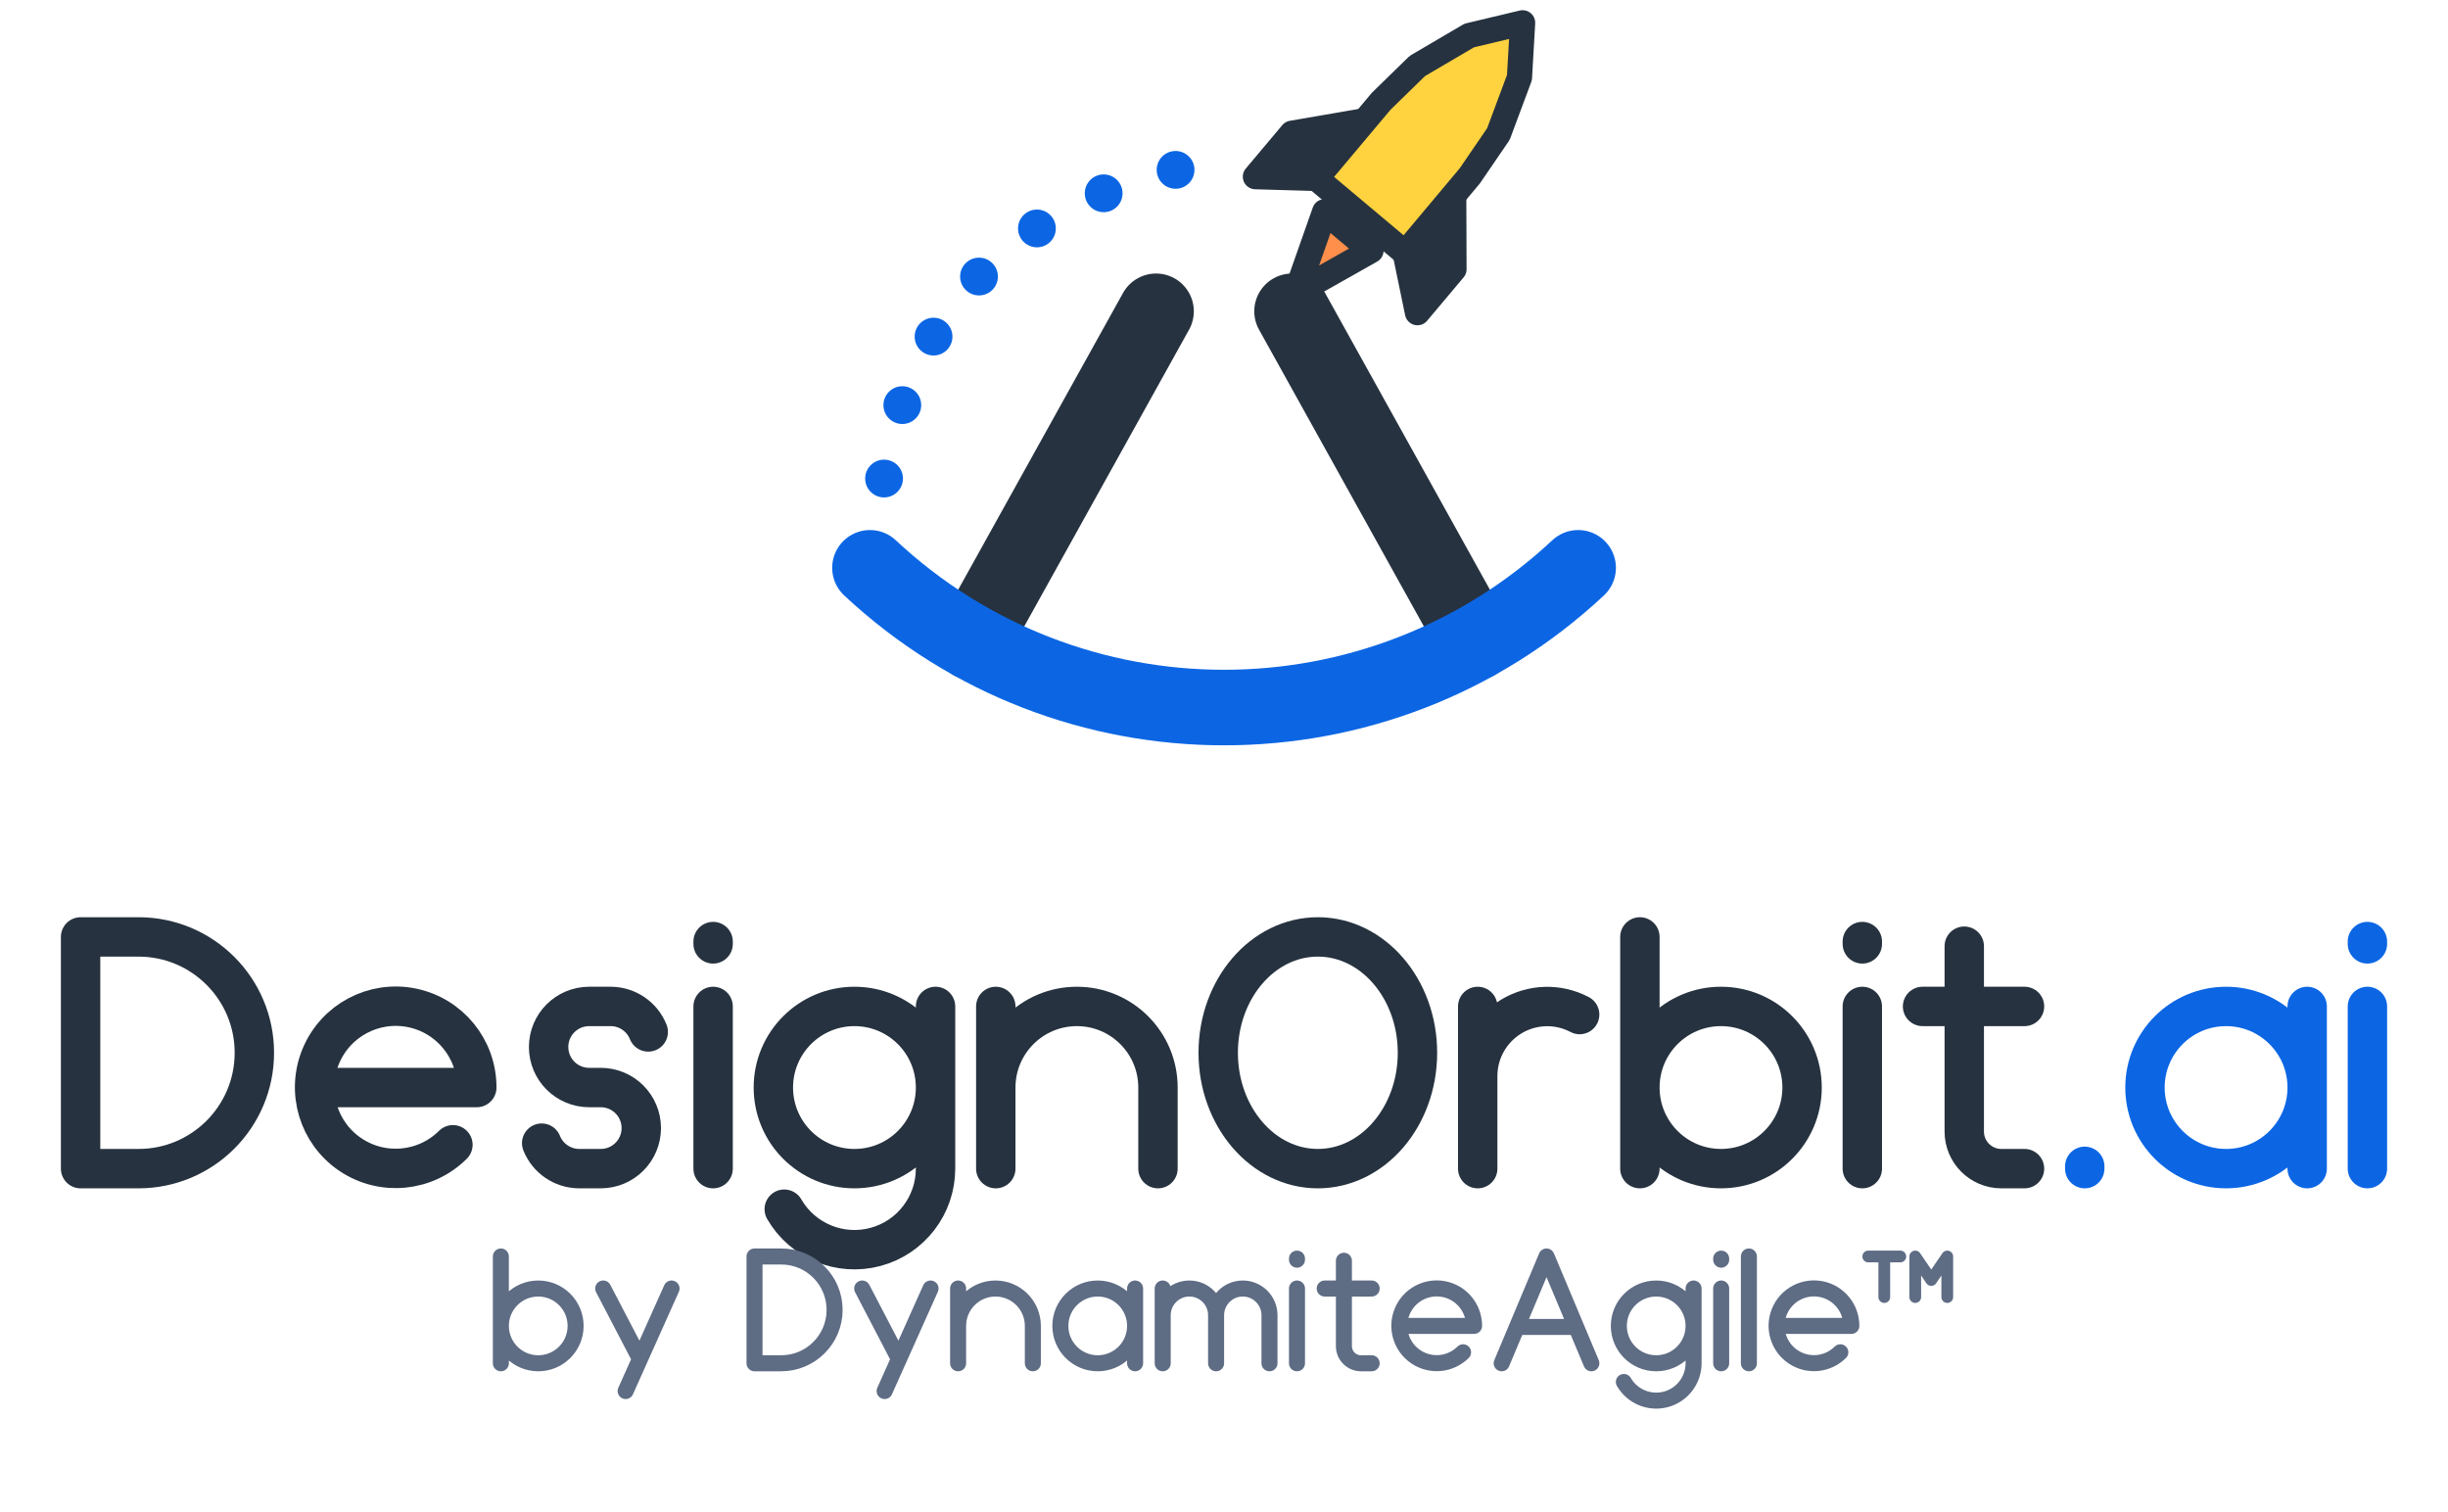
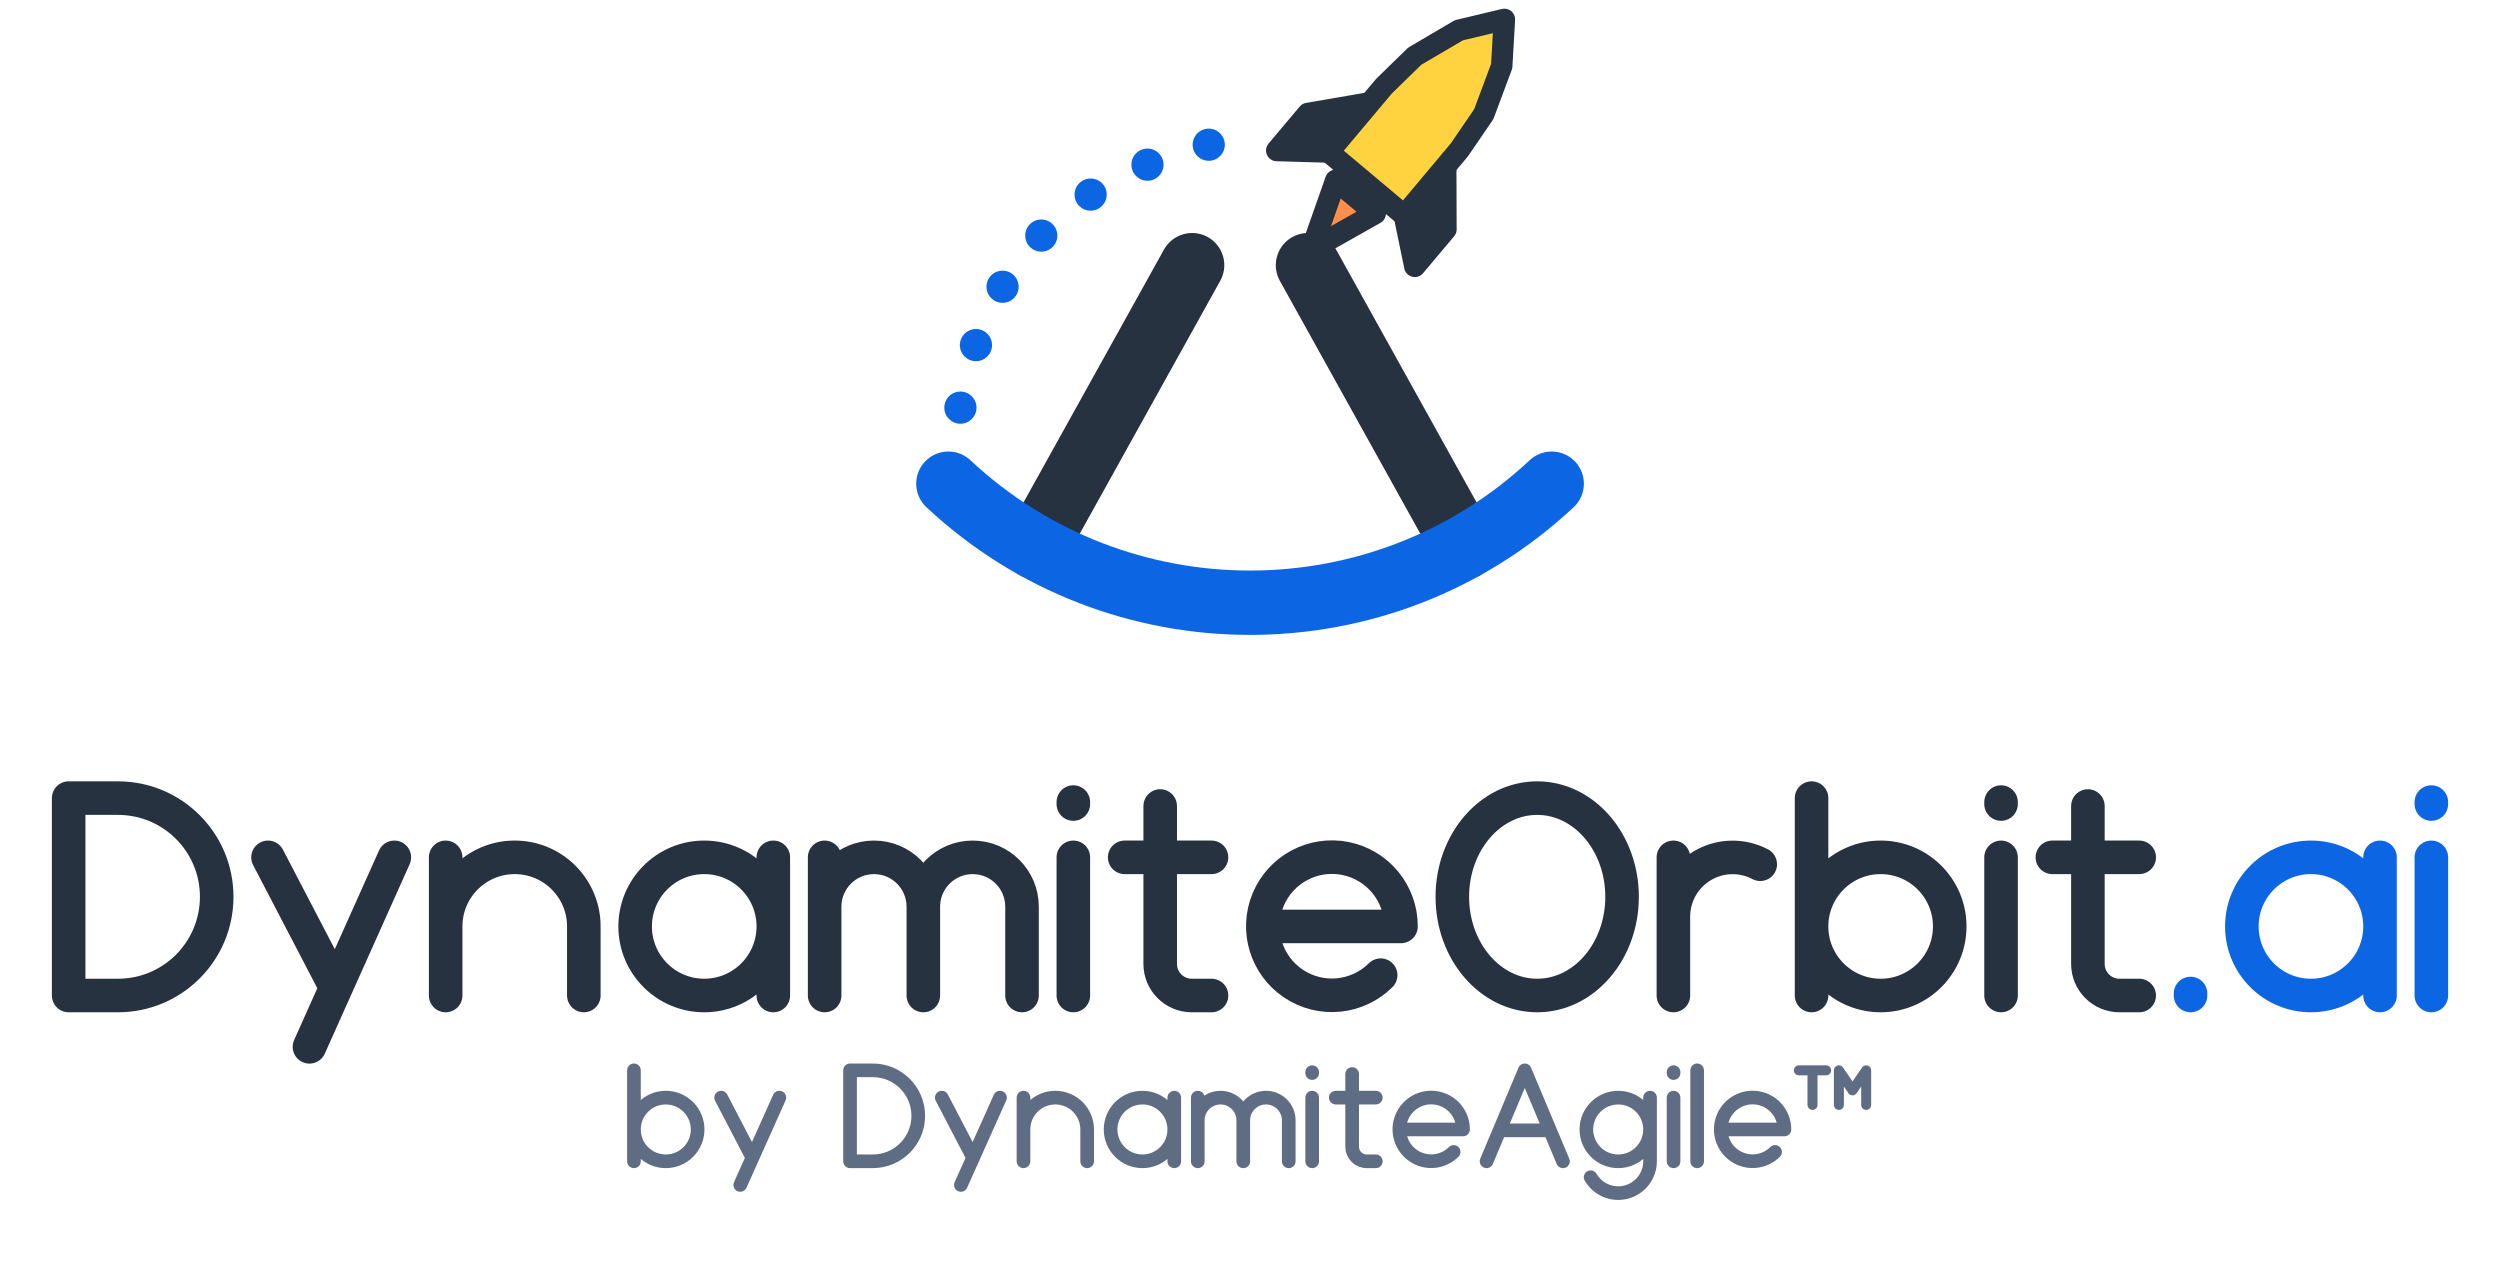
- <svg xmlns="http://www.w3.org/2000/svg" viewBox="0 0 243.01 150" role="img" aria-label="DesignOrbit.ai">
-   <g transform="translate(81.51 0) scale(1.25)">
+ <svg xmlns="http://www.w3.org/2000/svg" viewBox="0 0 291.31 150" role="img" aria-label="DynamiteOrbit.ai">
+   <g transform="translate(105.66 0) scale(1.25)">
    <path d="M26.6 24.72L12 51" fill="none" stroke="#26323f" stroke-width="6" stroke-linecap="round" />
    <path d="M37.4 24.72L52 51" fill="none" stroke="#26323f" stroke-width="6" stroke-linecap="round" />
    <path d="M60.12 45.09A41.18 41.18 0 0 1 3.88 45.09" fill="none" stroke="#0c66e4" stroke-width="6" stroke-linecap="round" />
    <circle cx="5" cy="38" r="1.5" fill="#0c66e4" />
    <circle cx="6.45" cy="32.17" r="1.5" fill="#0c66e4" />
    <circle cx="8.93" cy="26.73" r="1.5" fill="#0c66e4" />
    <circle cx="12.54" cy="21.96" r="1.5" fill="#0c66e4" />
    <circle cx="17.14" cy="18.14" r="1.5" fill="#0c66e4" />
    <circle cx="22.44" cy="15.35" r="1.5" fill="#0c66e4" />
    <circle cx="28.15" cy="13.49" r="1.5" fill="#0c66e4" />
    <path d="M39.99 16.81L37.72 23.26L43.67 19.9Z" fill="#ff8f4a" stroke="#26323f" stroke-width="2" stroke-linejoin="round" />
    <path d="M43.19 9.58L37.39 10.58L34.49 14.03L39.33 14.17Z" fill="#26323f" stroke="#26323f" stroke-width="2" stroke-linejoin="round" />
    <path d="M50.24 15.49L50.26 21.38L47.36 24.83L46.38 20.09Z" fill="#26323f" stroke="#26323f" stroke-width="2" stroke-linejoin="round" />
    <path d="M55.71 1.81L55.46 6.16L53.79 10.64L51.52 13.96L46.38 20.09L39.33 14.17L44.48 8.04L47.35 5.24L51.47 2.82Z" fill="#ffd23f" stroke="#26323f" stroke-width="2" stroke-linejoin="round" />
  </g>
  <g fill="none" stroke="#26323f" stroke-width="1.7" stroke-linecap="round" stroke-linejoin="round">
    <path transform="translate(8 116) scale(2.3)" d="M0 -10V0H2.5A5 5 0 0 0 2.5 -10H0" />
-     <path transform="translate(31.23 116) scale(2.3)" d="M0 -3.5H7A3.5 3.5 0 1 0 5.97 -1.03" />
-     <path transform="translate(53.31 116) scale(2.3)" d="M4.8 -5.9A1.75 1.75 0 0 0 3.2 -7H2.25A1.75 1.75 0 0 0 2.25 -3.5H2.75A1.75 1.75 0 0 1 2.75 0H1.8A1.75 1.75 0 0 1 .2 -1.1" />
-     <path transform="translate(70.79 116) scale(2.3)" d="M0 -7V0M0 -9.8V-9.7" />
-     <path transform="translate(76.77 116) scale(2.3)" d="M7 -3.5A3.5 3.5 0 1 0 0 -3.5A3.5 3.5 0 1 0 7 -3.5M7 -7V0A3.5 3.5 0 0 1 .47 1.75" />
-     <path transform="translate(98.85 116) scale(2.3)" d="M0 -7V0M0 -3.5A3.5 3.5 0 0 1 7 -3.5V0" />
-     <path transform="translate(120.93 116) scale(2.3)" d="M4.3 -10A4.3 5 0 1 0 4.3 0A4.3 5 0 1 0 4.3 -10" />
-     <path transform="translate(146.69 116) scale(2.3)" d="M0 -7V0M0 -4A3 3 0 0 1 4.4 -6.65" />
-     <path transform="translate(162.79 116) scale(2.3)" d="M0 -10V0M7 -3.5A3.5 3.5 0 1 0 0 -3.5A3.5 3.5 0 1 0 7 -3.5" />
-     <path transform="translate(184.87 116) scale(2.3)" d="M0 -7V0M0 -9.8V-9.7" />
-     <path transform="translate(190.85 116) scale(2.3)" d="M1.8 -9.6V-1.6A1.6 1.6 0 0 0 3.4 0H4.4M0 -7H4.4" />
+     <path transform="translate(31.23 116) scale(2.3)" d="M0 -7L3.44 -.4M6.4 -7L2.1 2.6" />
+     <path transform="translate(51.93 116) scale(2.3)" d="M0 -7V0M0 -3.5A3.5 3.5 0 0 1 7 -3.5V0" />
+     <path transform="translate(74.01 116) scale(2.3)" d="M7 -3.5A3.5 3.5 0 1 0 0 -3.5A3.5 3.5 0 1 0 7 -3.5M7 -7V0" />
+     <path transform="translate(96.09 116) scale(2.3)" d="M0 -7V0M0 -4.5A2.5 2.5 0 0 1 5 -4.5V0M5 -4.5A2.5 2.5 0 0 1 10 -4.5V0" />
+     <path transform="translate(125.07 116) scale(2.3)" d="M0 -7V0M0 -9.8V-9.7" />
+     <path transform="translate(131.05 116) scale(2.3)" d="M1.8 -9.6V-1.6A1.6 1.6 0 0 0 3.4 0H4.4M0 -7H4.4" />
+     <path transform="translate(147.15 116) scale(2.3)" d="M0 -3.5H7A3.5 3.5 0 1 0 5.97 -1.03" />
+     <path transform="translate(169.23 116) scale(2.3)" d="M4.3 -10A4.3 5 0 1 0 4.3 0A4.3 5 0 1 0 4.3 -10" />
+     <path transform="translate(194.99 116) scale(2.3)" d="M0 -7V0M0 -4A3 3 0 0 1 4.4 -6.65" />
+     <path transform="translate(211.09 116) scale(2.3)" d="M0 -10V0M7 -3.5A3.5 3.5 0 1 0 0 -3.5A3.5 3.5 0 1 0 7 -3.5" />
+     <path transform="translate(233.17 116) scale(2.3)" d="M0 -7V0M0 -9.8V-9.7" />
+     <path transform="translate(239.15 116) scale(2.3)" d="M1.8 -9.6V-1.6A1.6 1.6 0 0 0 3.4 0H4.4M0 -7H4.4" />
  </g>
  <g fill="none" stroke="#0c66e4" stroke-width="1.7" stroke-linecap="round" stroke-linejoin="round">
-     <path transform="translate(206.95 116) scale(2.3)" d="M0 -.1V0" />
-     <path transform="translate(212.93 116) scale(2.3)" d="M7 -3.5A3.5 3.5 0 1 0 0 -3.5A3.5 3.5 0 1 0 7 -3.5M7 -7V0" />
-     <path transform="translate(235.01 116) scale(2.3)" d="M0 -7V0M0 -9.8V-9.7" />
+     <path transform="translate(255.25 116) scale(2.3)" d="M0 -.1V0" />
+     <path transform="translate(261.23 116) scale(2.3)" d="M7 -3.5A3.5 3.5 0 1 0 0 -3.5A3.5 3.5 0 1 0 7 -3.5M7 -7V0" />
+     <path transform="translate(283.31 116) scale(2.3)" d="M0 -7V0M0 -9.8V-9.7" />
  </g>
  <g fill="none" stroke="#5e6c84" stroke-width="1.5" stroke-linecap="round" stroke-linejoin="round">
-     <path transform="translate(49.72 135.32) scale(1.06)" d="M0 -10V0M7 -3.5A3.5 3.5 0 1 0 0 -3.5A3.5 3.5 0 1 0 7 -3.5" />
-     <path transform="translate(59.88 135.32) scale(1.06)" d="M0 -7L3.44 -.4M6.4 -7L2.1 2.6" />
-     <path transform="translate(74.9 135.32) scale(1.06)" d="M0 -10V0H2.5A5 5 0 0 0 2.5 -10H0" />
-     <path transform="translate(85.59 135.32) scale(1.06)" d="M0 -7L3.44 -.4M6.4 -7L2.1 2.6" />
-     <path transform="translate(95.11 135.32) scale(1.06)" d="M0 -7V0M0 -3.5A3.5 3.5 0 0 1 7 -3.5V0" />
-     <path transform="translate(105.26 135.32) scale(1.06)" d="M7 -3.5A3.5 3.5 0 1 0 0 -3.5A3.5 3.5 0 1 0 7 -3.5M7 -7V0" />
-     <path transform="translate(115.42 135.32) scale(1.06)" d="M0 -7V0M0 -4.5A2.5 2.5 0 0 1 5 -4.5V0M5 -4.5A2.5 2.5 0 0 1 10 -4.5V0" />
-     <path transform="translate(128.75 135.32) scale(1.06)" d="M0 -7V0M0 -9.8V-9.7" />
-     <path transform="translate(131.5 135.32) scale(1.06)" d="M1.8 -9.6V-1.6A1.6 1.6 0 0 0 3.4 0H4.4M0 -7H4.4" />
-     <path transform="translate(138.91 135.32) scale(1.06)" d="M0 -3.5H7A3.5 3.5 0 1 0 5.97 -1.03" />
-     <path transform="translate(149.07 135.32) scale(1.06)" d="M0 0L4.2 -10L8.4 0M1.5 -3.4H6.9" />
-     <path transform="translate(160.7 135.32) scale(1.06)" d="M7 -3.5A3.5 3.5 0 1 0 0 -3.5A3.5 3.5 0 1 0 7 -3.5M7 -7V0A3.5 3.5 0 0 1 .47 1.75" />
-     <path transform="translate(170.86 135.32) scale(1.06)" d="M0 -7V0M0 -9.8V-9.7" />
-     <path transform="translate(173.61 135.32) scale(1.06)" d="M0 -10V0" />
-     <path transform="translate(176.36 135.32) scale(1.06)" d="M0 -3.5H7A3.5 3.5 0 1 0 5.97 -1.03" />
+     <path transform="translate(73.87 135.32) scale(1.06)" d="M0 -10V0M7 -3.5A3.5 3.5 0 1 0 0 -3.5A3.5 3.5 0 1 0 7 -3.5" />
+     <path transform="translate(84.03 135.32) scale(1.06)" d="M0 -7L3.44 -.4M6.4 -7L2.1 2.6" />
+     <path transform="translate(99.05 135.32) scale(1.06)" d="M0 -10V0H2.5A5 5 0 0 0 2.5 -10H0" />
+     <path transform="translate(109.74 135.32) scale(1.06)" d="M0 -7L3.44 -.4M6.4 -7L2.1 2.6" />
+     <path transform="translate(119.26 135.32) scale(1.06)" d="M0 -7V0M0 -3.5A3.5 3.5 0 0 1 7 -3.5V0" />
+     <path transform="translate(129.41 135.32) scale(1.06)" d="M7 -3.5A3.5 3.5 0 1 0 0 -3.5A3.5 3.5 0 1 0 7 -3.5M7 -7V0" />
+     <path transform="translate(139.57 135.32) scale(1.06)" d="M0 -7V0M0 -4.5A2.5 2.5 0 0 1 5 -4.5V0M5 -4.5A2.5 2.5 0 0 1 10 -4.5V0" />
+     <path transform="translate(152.9 135.32) scale(1.06)" d="M0 -7V0M0 -9.8V-9.7" />
+     <path transform="translate(155.65 135.32) scale(1.06)" d="M1.8 -9.6V-1.6A1.6 1.6 0 0 0 3.4 0H4.4M0 -7H4.4" />
+     <path transform="translate(163.06 135.32) scale(1.06)" d="M0 -3.5H7A3.5 3.5 0 1 0 5.97 -1.03" />
+     <path transform="translate(173.22 135.32) scale(1.06)" d="M0 0L4.2 -10L8.4 0M1.5 -3.4H6.9" />
+     <path transform="translate(184.85 135.32) scale(1.06)" d="M7 -3.5A3.5 3.5 0 1 0 0 -3.5A3.5 3.5 0 1 0 7 -3.5M7 -7V0A3.5 3.5 0 0 1 .47 1.75" />
+     <path transform="translate(195.01 135.32) scale(1.06)" d="M0 -7V0M0 -9.8V-9.7" />
+     <path transform="translate(197.76 135.32) scale(1.06)" d="M0 -10V0" />
+     <path transform="translate(200.51 135.32) scale(1.06)" d="M0 -3.5H7A3.5 3.5 0 1 0 5.97 -1.03" />
  </g>
  <g fill="none" stroke="#5e6c84" stroke-width="1.1" stroke-linecap="round" stroke-linejoin="round">
-     <path transform="translate(185.46 135.32) scale(1.06)" d="M0 -10H3M1.5 -10V-6.2M4.4 -6.2V-10L5.9 -7.8L7.4 -10V-6.2" />
+     <path transform="translate(209.61 135.32) scale(1.06)" d="M0 -10H3M1.5 -10V-6.2M4.4 -6.2V-10L5.9 -7.8L7.4 -10V-6.2" />
  </g>
</svg>
